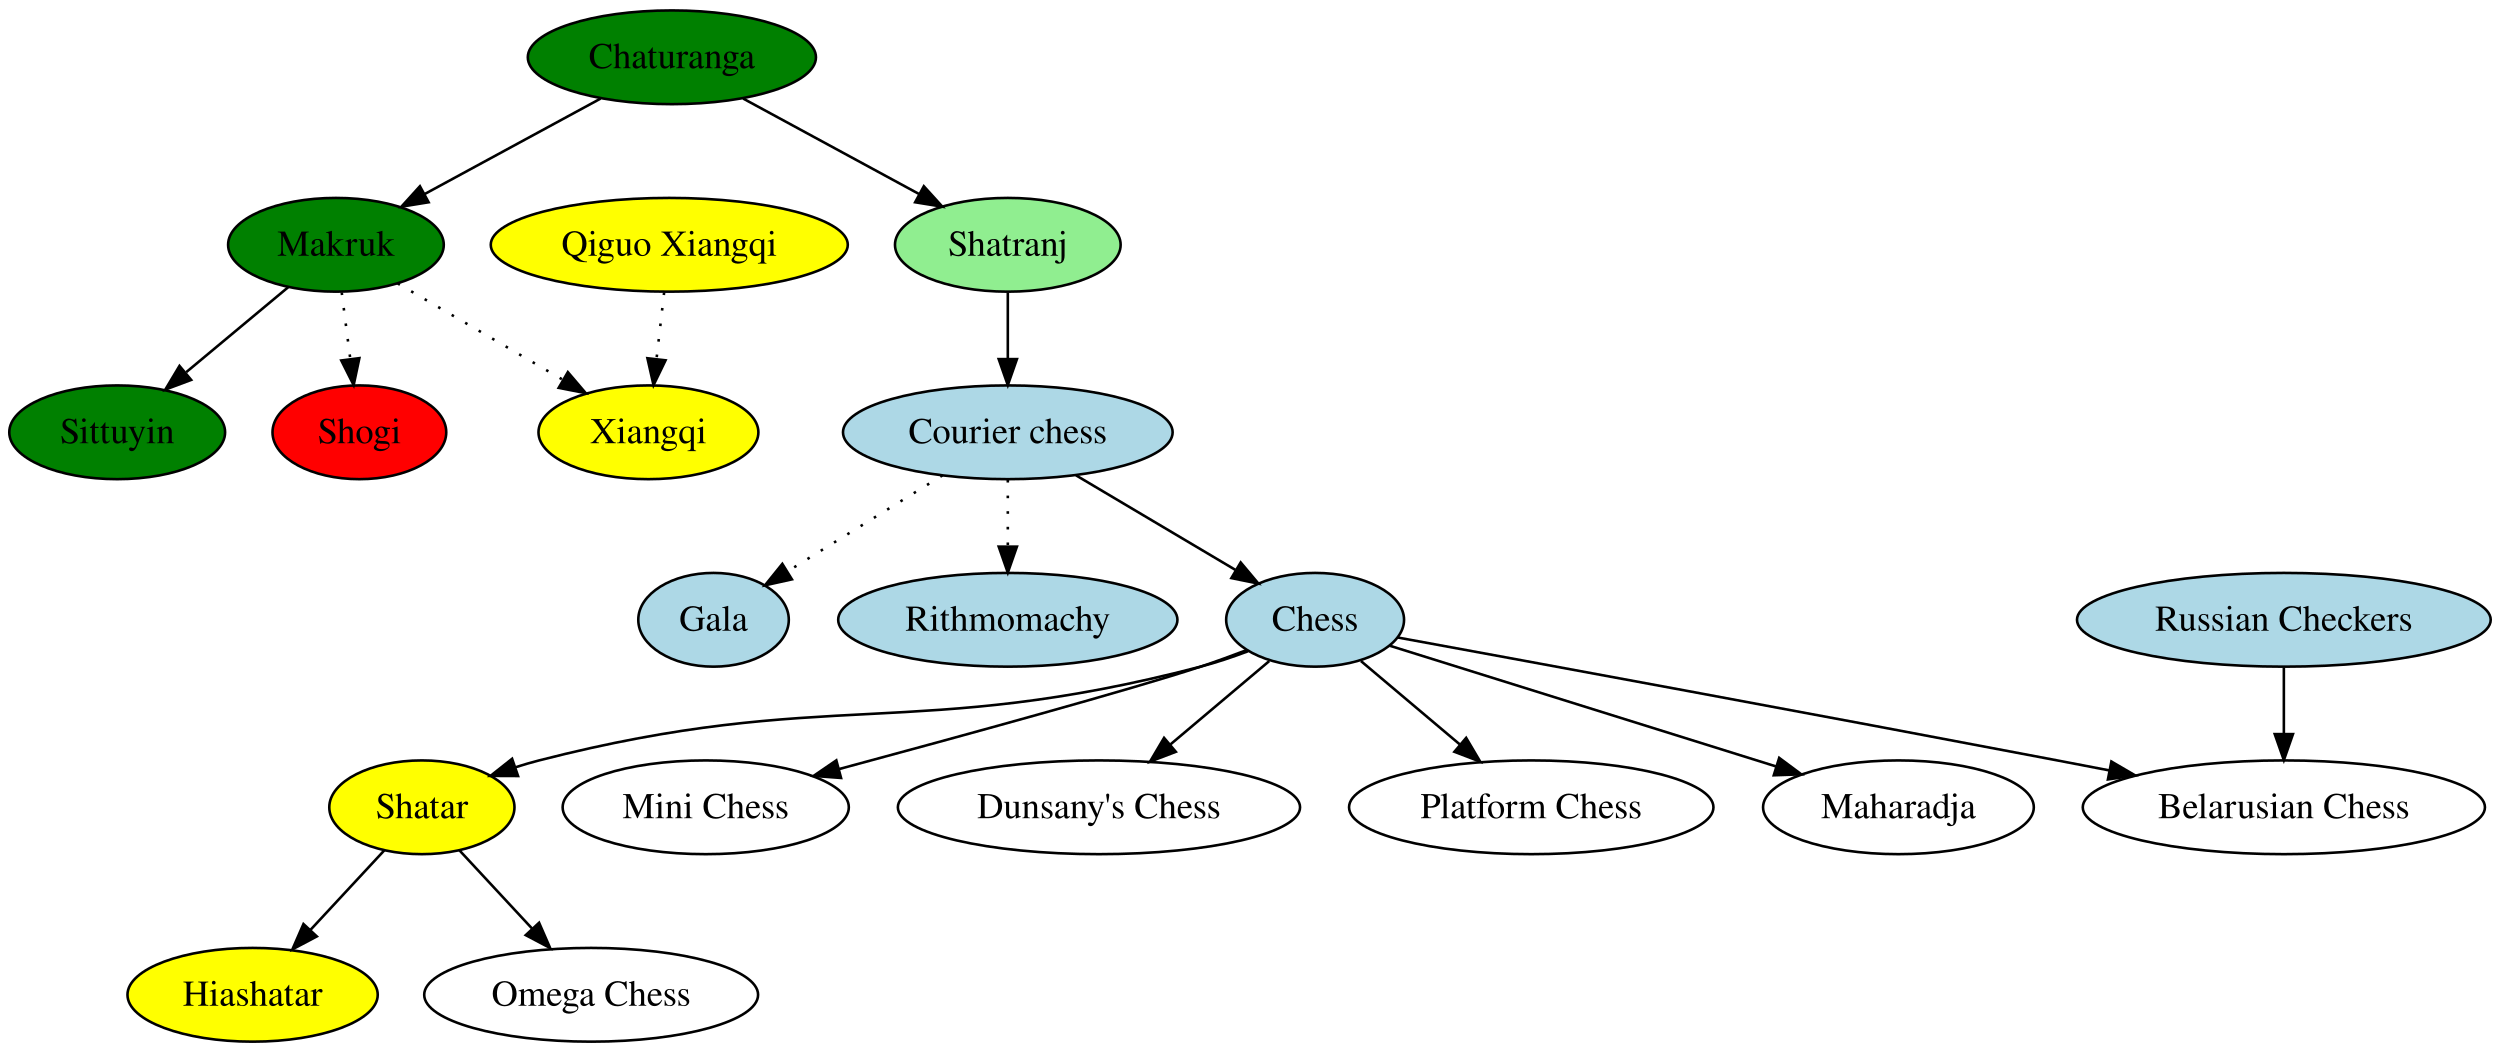
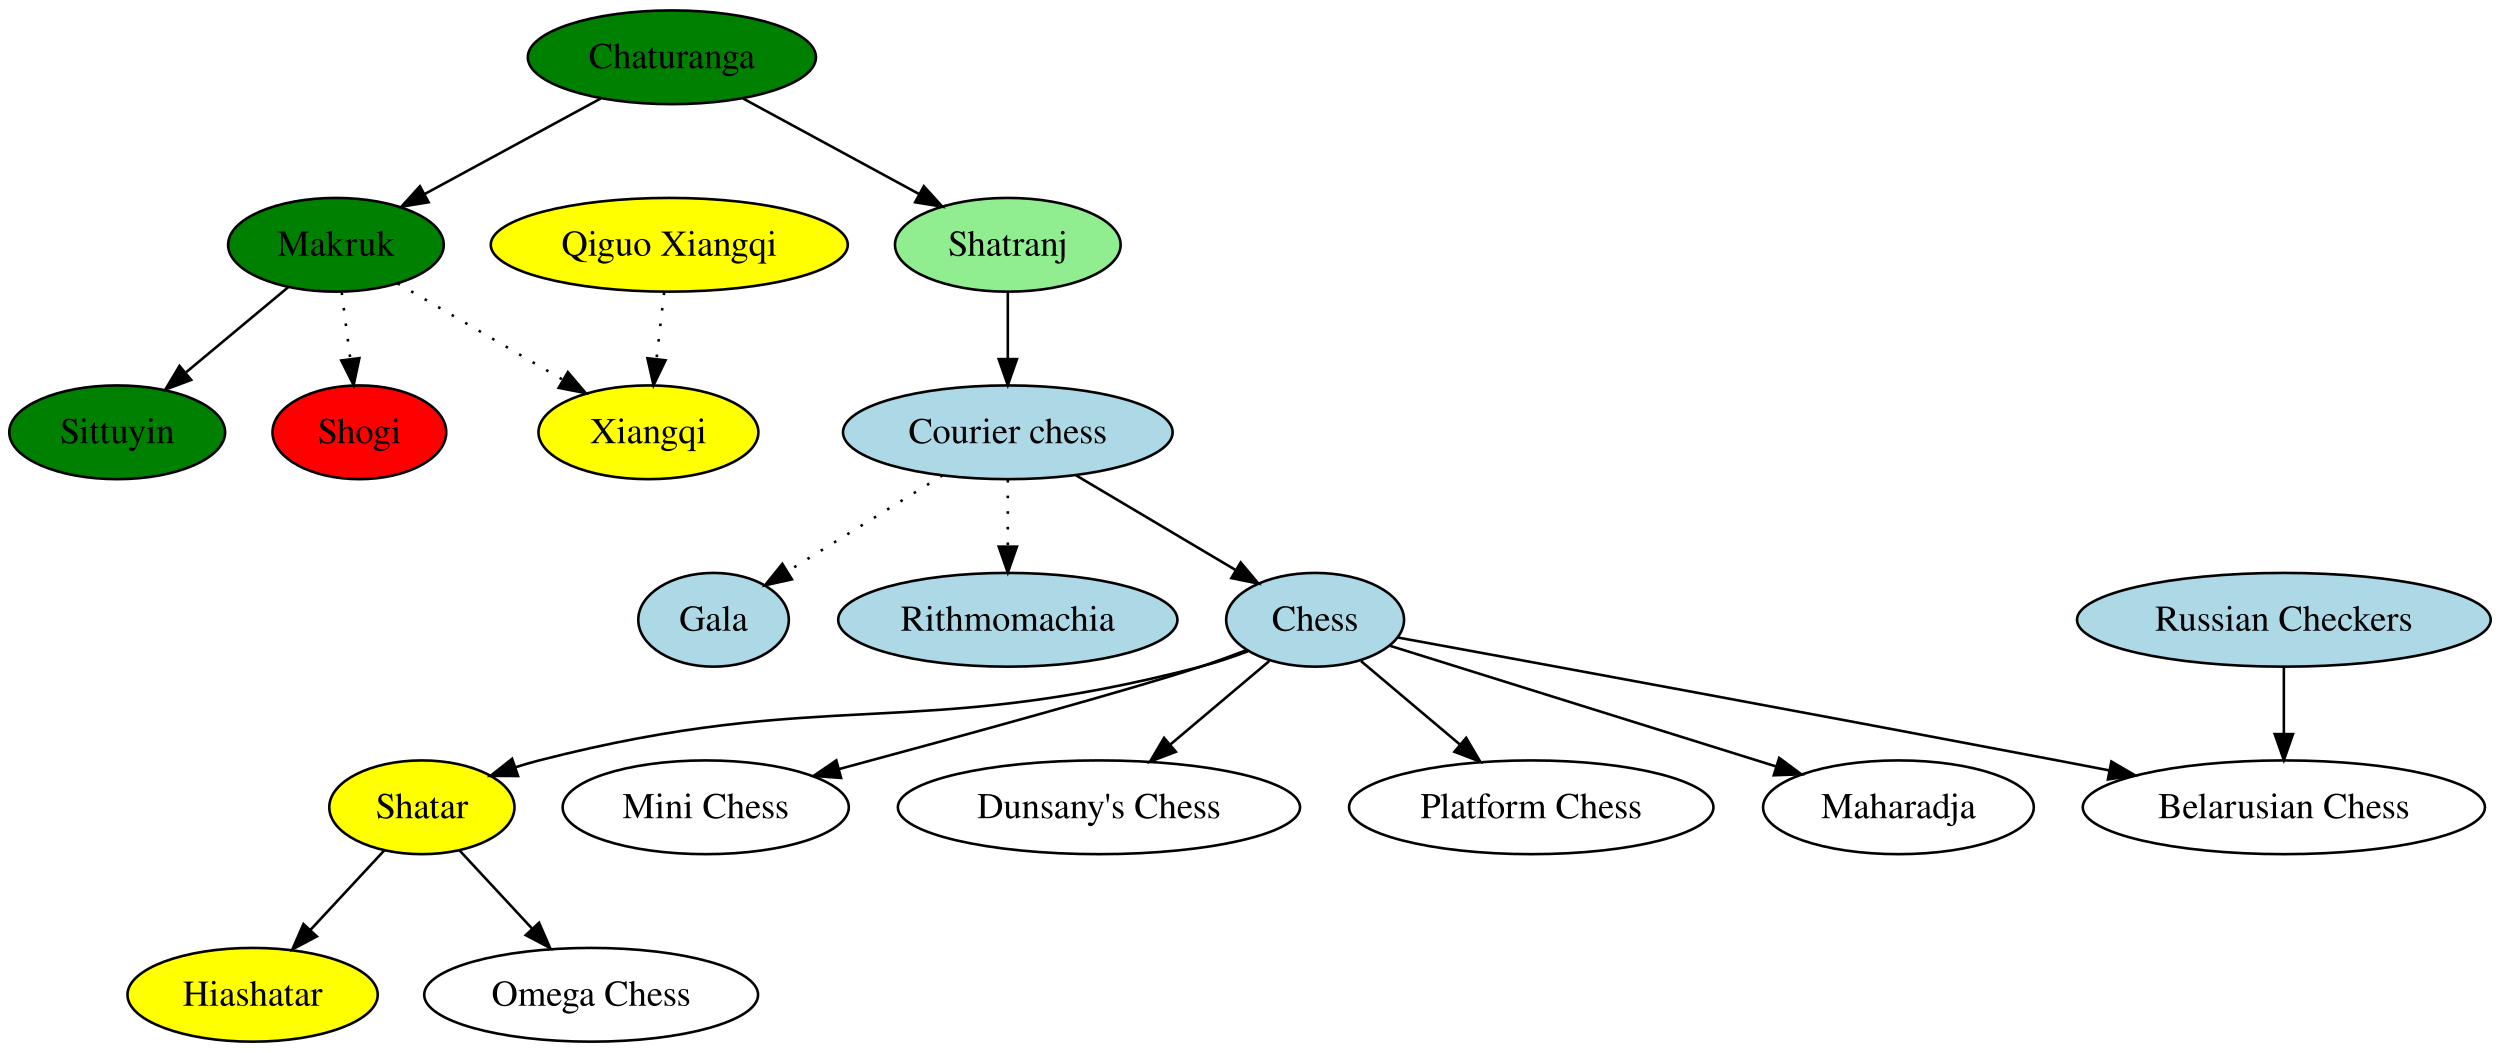
<svg xmlns="http://www.w3.org/2000/svg" xmlns:xlink="http://www.w3.org/1999/xlink" viewBox="0 0 960 404" width="960pt" height="404pt">
  <g class="graph" id="graph1" transform="scale(1) rotate(0) translate(4 400)">
    <polygon fill="white" stroke="white" points="-4,5 -4,-400 957,-400 957,5 -4,5" />
    <g class="node" id="node1">
      <a xlink:href="chaturanga.htm">
        <ellipse fill="green" stroke="black" cx="254" cy="-378" rx="55.324" ry="18" />
        <text font-family="Times,serif" font-size="14" text-anchor="middle" x="254" y="-373.8">Chaturanga</text>
      </a>
    </g>
    <g class="node" id="node2">
      <a xlink:href="makruk.htm">
        <ellipse fill="green" stroke="black" cx="125" cy="-306" rx="41.411" ry="18" />
        <text font-family="Times,serif" font-size="14" text-anchor="middle" x="125" y="-301.8">Makruk</text>
      </a>
    </g>
    <g class="edge" id="edge4">
      <path fill="none" stroke="black" d="M 226.642 -362.155 C 206.928 -351.457 180.192 -336.949 159.089 -325.498" />
      <polygon fill="black" stroke="black" points="160.589,-322.33 150.131,-320.637 157.251,-328.483 160.589,-322.33" />
    </g>
    <g class="node" id="node3">
      <a xlink:href="shatranj.htm">
        <ellipse fill="lightgreen" stroke="black" cx="383" cy="-306" rx="43.327" ry="18" />
        <text font-family="Times,serif" font-size="14" text-anchor="middle" x="383" y="-301.8">Shatranj</text>
      </a>
    </g>
    <g class="edge" id="edge2">
      <path fill="none" stroke="black" d="M 281.358 -362.155 C 301.072 -351.457 327.808 -336.949 348.911 -325.498" />
      <polygon fill="black" stroke="black" points="350.749,-328.483 357.869,-320.637 347.411,-322.33 350.749,-328.483" />
    </g>
    <g class="node" id="node4">
      <a xlink:href="sittuyin.htm">
        <ellipse fill="green" stroke="black" cx="41" cy="-234" rx="41.437" ry="18" />
        <text font-family="Times,serif" font-size="14" text-anchor="middle" x="41" y="-229.8">Sittuyin</text>
      </a>
    </g>
    <g class="edge" id="edge6">
      <path fill="none" stroke="black" d="M 106.773 -289.811 C 95.294 -280.245 80.283 -267.736 67.5 -257.084" />
      <polygon fill="black" stroke="black" points="69.404,-254.114 59.481,-250.401 64.923,-259.492 69.404,-254.114" />
    </g>
    <g class="node" id="node6">
      <a xlink:href="../xiangqi/xiangqi.htm">
        <ellipse fill="yellow" stroke="black" cx="245" cy="-234" rx="42.221" ry="18" />
        <text font-family="Times,serif" font-size="14" text-anchor="middle" x="245" y="-229.8">Xiangqi</text>
      </a>
    </g>
    <g class="edge" id="edge8">
      <path fill="none" stroke="black" stroke-dasharray="1,5" d="M 148.708 -291.17 C 166.833 -280.597 192.036 -265.896 212.111 -254.185" />
      <polygon fill="black" stroke="black" points="214.056,-257.103 220.93,-249.041 210.529,-251.056 214.056,-257.103" />
    </g>
    <g class="node" id="node7">
      <a xlink:href="../shogi/shogi.htm">
        <ellipse fill="red" stroke="black" cx="134" cy="-234" rx="33.36" ry="18" />
        <text font-family="Times,serif" font-size="14" text-anchor="middle" x="134" y="-229.8">Shogi</text>
      </a>
    </g>
    <g class="edge" id="edge12">
      <path fill="none" stroke="black" stroke-dasharray="1,5" d="M 127.225 -287.697 C 128.217 -279.983 129.408 -270.712 130.514 -262.112" />
      <polygon fill="black" stroke="black" points="133.997,-262.469 131.801,-252.104 127.054,-261.576 133.997,-262.469" />
    </g>
    <g class="node" id="node8">
      <a xlink:href="courier-chess-variant.htm">
        <ellipse fill="lightblue" stroke="black" cx="383" cy="-234" rx="63.293" ry="18" />
        <text font-family="Times,serif" font-size="14" text-anchor="middle" x="383" y="-229.8">Courier chess</text>
      </a>
    </g>
    <g class="edge" id="edge14">
      <path fill="none" stroke="black" d="M 383 -287.697 C 383 -279.983 383 -270.712 383 -262.112" />
      <polygon fill="black" stroke="black" points="386.5,-262.104 383,-252.104 379.5,-262.104 386.5,-262.104" />
    </g>
    <g class="node" id="node5">
      <a xlink:href="../xiangqi/qiquo-xiangqi-kanji.htm">
        <ellipse fill="yellow" stroke="black" cx="253" cy="-306" rx="68.552" ry="18" />
        <text font-family="Times,serif" font-size="14" text-anchor="middle" x="253" y="-301.8">Qiguo Xiangqi</text>
      </a>
    </g>
    <g class="edge" id="edge10">
      <path fill="none" stroke="black" stroke-dasharray="1,5" d="M 251.022 -287.697 C 250.141 -279.983 249.081 -270.712 248.099 -262.112" />
      <polygon fill="black" stroke="black" points="251.568,-261.642 246.955,-252.104 244.613,-262.437 251.568,-261.642" />
    </g>
    <g class="node" id="node9">
      <a xlink:href="../control/gala.htm">
        <ellipse fill="lightblue" stroke="black" cx="270" cy="-162" rx="28.9" ry="18" />
        <text font-family="Times,serif" font-size="14" text-anchor="middle" x="270" y="-157.8">Gala</text>
      </a>
    </g>
    <g class="edge" id="edge16">
      <path fill="none" stroke="black" stroke-dasharray="1,5" d="M 357.922 -217.465 C 340.264 -206.527 316.604 -191.87 298.275 -180.516" />
      <polygon fill="black" stroke="black" points="300.1,-177.529 289.756,-175.238 296.414,-183.48 300.1,-177.529" />
    </g>
    <g class="node" id="node10">
-       <ellipse fill="lightblue" stroke="black" cx="383" cy="-162" rx="65.136" ry="18" />
-       <text font-family="Times,serif" font-size="14" text-anchor="middle" x="383" y="-157.8">Rithmomachy</text>
+       <a xlink:href="../elimination/rithmomachia.htm">
+         <ellipse fill="lightblue" stroke="black" cx="383" cy="-162" rx="65.136" ry="18" />
+         <text font-family="Times,serif" font-size="14" text-anchor="middle" x="383" y="-157.8">Rithmomachia</text>
+       </a>
    </g>
    <g class="edge" id="edge18">
      <path fill="none" stroke="black" stroke-dasharray="1,5" d="M 383 -215.697 C 383 -207.983 383 -198.712 383 -190.112" />
      <polygon fill="black" stroke="black" points="386.5,-190.104 383,-180.104 379.5,-190.104 386.5,-190.104" />
    </g>
    <g class="node" id="node11">
      <a xlink:href="chess.htm">
        <ellipse fill="lightblue" stroke="black" cx="501" cy="-162" rx="34.155" ry="18" />
        <text font-family="Times,serif" font-size="14" text-anchor="middle" x="501" y="-157.8">Chess</text>
      </a>
    </g>
    <g class="edge" id="edge20">
      <path fill="none" stroke="black" d="M 409.188 -217.465 C 427.276 -206.734 451.398 -192.425 470.377 -181.166" />
      <polygon fill="black" stroke="black" points="472.418,-184.025 479.232,-175.913 468.846,-178.005 472.418,-184.025" />
    </g>
    <g class="node" id="node12">
      <ellipse fill="yellow" stroke="black" cx="158" cy="-90" rx="35.557" ry="18" />
      <text font-family="Times,serif" font-size="14" text-anchor="middle" x="158" y="-85.8">Shatar</text>
    </g>
    <g class="edge" id="edge34">
      <path fill="none" stroke="black" d="M 475.264 -149.931 C 469.348 -147.704 463.023 -145.568 457 -144 C 346.663 -115.268 313.444 -136.319 203 -108 C 200.022 -107.236 196.97 -106.341 193.927 -105.367" />
      <polygon fill="black" stroke="black" points="194.933,-102.012 184.338,-102.057 192.648,-108.629 194.933,-102.012" />
    </g>
    <g class="node" id="node14">
      <a xlink:href="mini-chess.htm">
        <ellipse fill="none" stroke="black" cx="267" cy="-90" rx="54.947" ry="18" />
        <text font-family="Times,serif" font-size="14" text-anchor="middle" x="267" y="-85.8">Mini Chess</text>
      </a>
    </g>
    <g class="edge" id="edge22">
      <path fill="none" stroke="black" d="M 474.625 -150.334 C 468.855 -148.134 462.752 -145.908 457 -144 C 431.359 -135.492 365.153 -117.34 318.123 -104.662" />
      <polygon fill="black" stroke="black" points="318.966,-101.265 308.4,-102.046 317.147,-108.024 318.966,-101.265" />
    </g>
    <g class="node" id="node15">
      <a xlink:href="dunsanys-chess.htm">
        <ellipse fill="none" stroke="black" cx="418" cy="-90" rx="77.224" ry="18" />
        <text font-family="Times,serif" font-size="14" text-anchor="middle" x="418" y="-85.8">Dunsany's Chess</text>
      </a>
    </g>
    <g class="edge" id="edge24">
      <path fill="none" stroke="black" d="M 483.398 -146.155 C 472.39 -136.871 457.979 -124.717 445.487 -114.182" />
      <polygon fill="black" stroke="black" points="447.512,-111.311 437.611,-107.539 442.999,-116.662 447.512,-111.311" />
    </g>
    <g class="node" id="node16">
      <a xlink:href="platform-chess.htm">
        <ellipse fill="none" stroke="black" cx="584" cy="-90" rx="69.966" ry="18" />
        <text font-family="Times,serif" font-size="14" text-anchor="middle" x="584" y="-85.8">Platform Chess</text>
      </a>
    </g>
    <g class="edge" id="edge26">
      <path fill="none" stroke="black" d="M 518.602 -146.155 C 529.61 -136.871 544.021 -124.717 556.513 -114.182" />
      <polygon fill="black" stroke="black" points="559.001,-116.662 564.389,-107.539 554.488,-111.311 559.001,-116.662" />
    </g>
    <g class="node" id="node17">
      <a xlink:href="../elimination/maharadja-variant.htm">
        <ellipse fill="none" stroke="black" cx="725" cy="-90" rx="51.985" ry="18" />
        <text font-family="Times,serif" font-size="14" text-anchor="middle" x="725" y="-85.8">Maharadja</text>
      </a>
    </g>
    <g class="edge" id="edge28">
      <path fill="none" stroke="black" d="M 529.826 -151.992 C 567.286 -140.286 633.184 -119.692 677.942 -105.706" />
      <polygon fill="black" stroke="black" points="679.212,-108.976 687.713,-102.652 677.124,-102.294 679.212,-108.976" />
    </g>
    <g class="node" id="node19">
      <a xlink:href="belarusian-chess.htm">
        <ellipse fill="none" stroke="black" cx="873" cy="-90" rx="77.22" ry="18" />
        <text font-family="Times,serif" font-size="14" text-anchor="middle" x="873" y="-85.8">Belarusian Chess</text>
      </a>
    </g>
    <g class="edge" id="edge32">
      <path fill="none" stroke="black" d="M 532.648 -155.212 C 585.264 -145.567 694.048 -125.533 786 -108 C 792.501 -106.76 799.272 -105.458 806.04 -104.148" />
      <polygon fill="black" stroke="black" points="806.77,-107.572 815.921,-102.231 805.437,-100.7 806.77,-107.572" />
    </g>
    <g class="node" id="node13">
      <a xlink:href="hiashatar-board.htm">
        <ellipse fill="yellow" stroke="black" cx="93" cy="-18" rx="48.051" ry="18" />
        <text font-family="Times,serif" font-size="14" text-anchor="middle" x="93" y="-13.8">Hiashatar</text>
      </a>
    </g>
    <g class="edge" id="edge36">
      <path fill="none" stroke="black" d="M 143.574 -73.465 C 135.229 -64.478 124.553 -52.98 115.162 -42.867" />
      <polygon fill="black" stroke="black" points="117.66,-40.414 108.291,-35.467 112.531,-45.177 117.66,-40.414" />
    </g>
    <g class="node" id="node20">
      <a xlink:href="omega-chess-board.htm">
        <ellipse fill="none" stroke="black" cx="223" cy="-18" rx="64.105" ry="18" />
        <text font-family="Times,serif" font-size="14" text-anchor="middle" x="223" y="-13.8">Omega Chess</text>
      </a>
    </g>
    <g class="edge" id="edge38">
      <path fill="none" stroke="black" d="M 172.426 -73.465 C 180.652 -64.606 191.143 -53.308 200.435 -43.301" />
      <polygon fill="black" stroke="black" points="203.01,-45.671 207.25,-35.962 197.88,-40.908 203.01,-45.671" />
    </g>
    <g class="node" id="node18">
      <a xlink:href="../checkers/russian-checkers.htm">
        <ellipse fill="lightblue" stroke="black" cx="873" cy="-162" rx="79.436" ry="18" />
        <text font-family="Times,serif" font-size="14" text-anchor="middle" x="873" y="-157.8">Russian Checkers</text>
      </a>
    </g>
    <g class="edge" id="edge30">
      <path fill="none" stroke="black" d="M 873 -143.697 C 873 -135.983 873 -126.712 873 -118.112" />
      <polygon fill="black" stroke="black" points="876.5,-118.104 873,-108.104 869.5,-118.104 876.5,-118.104" />
    </g>
  </g>
</svg>
